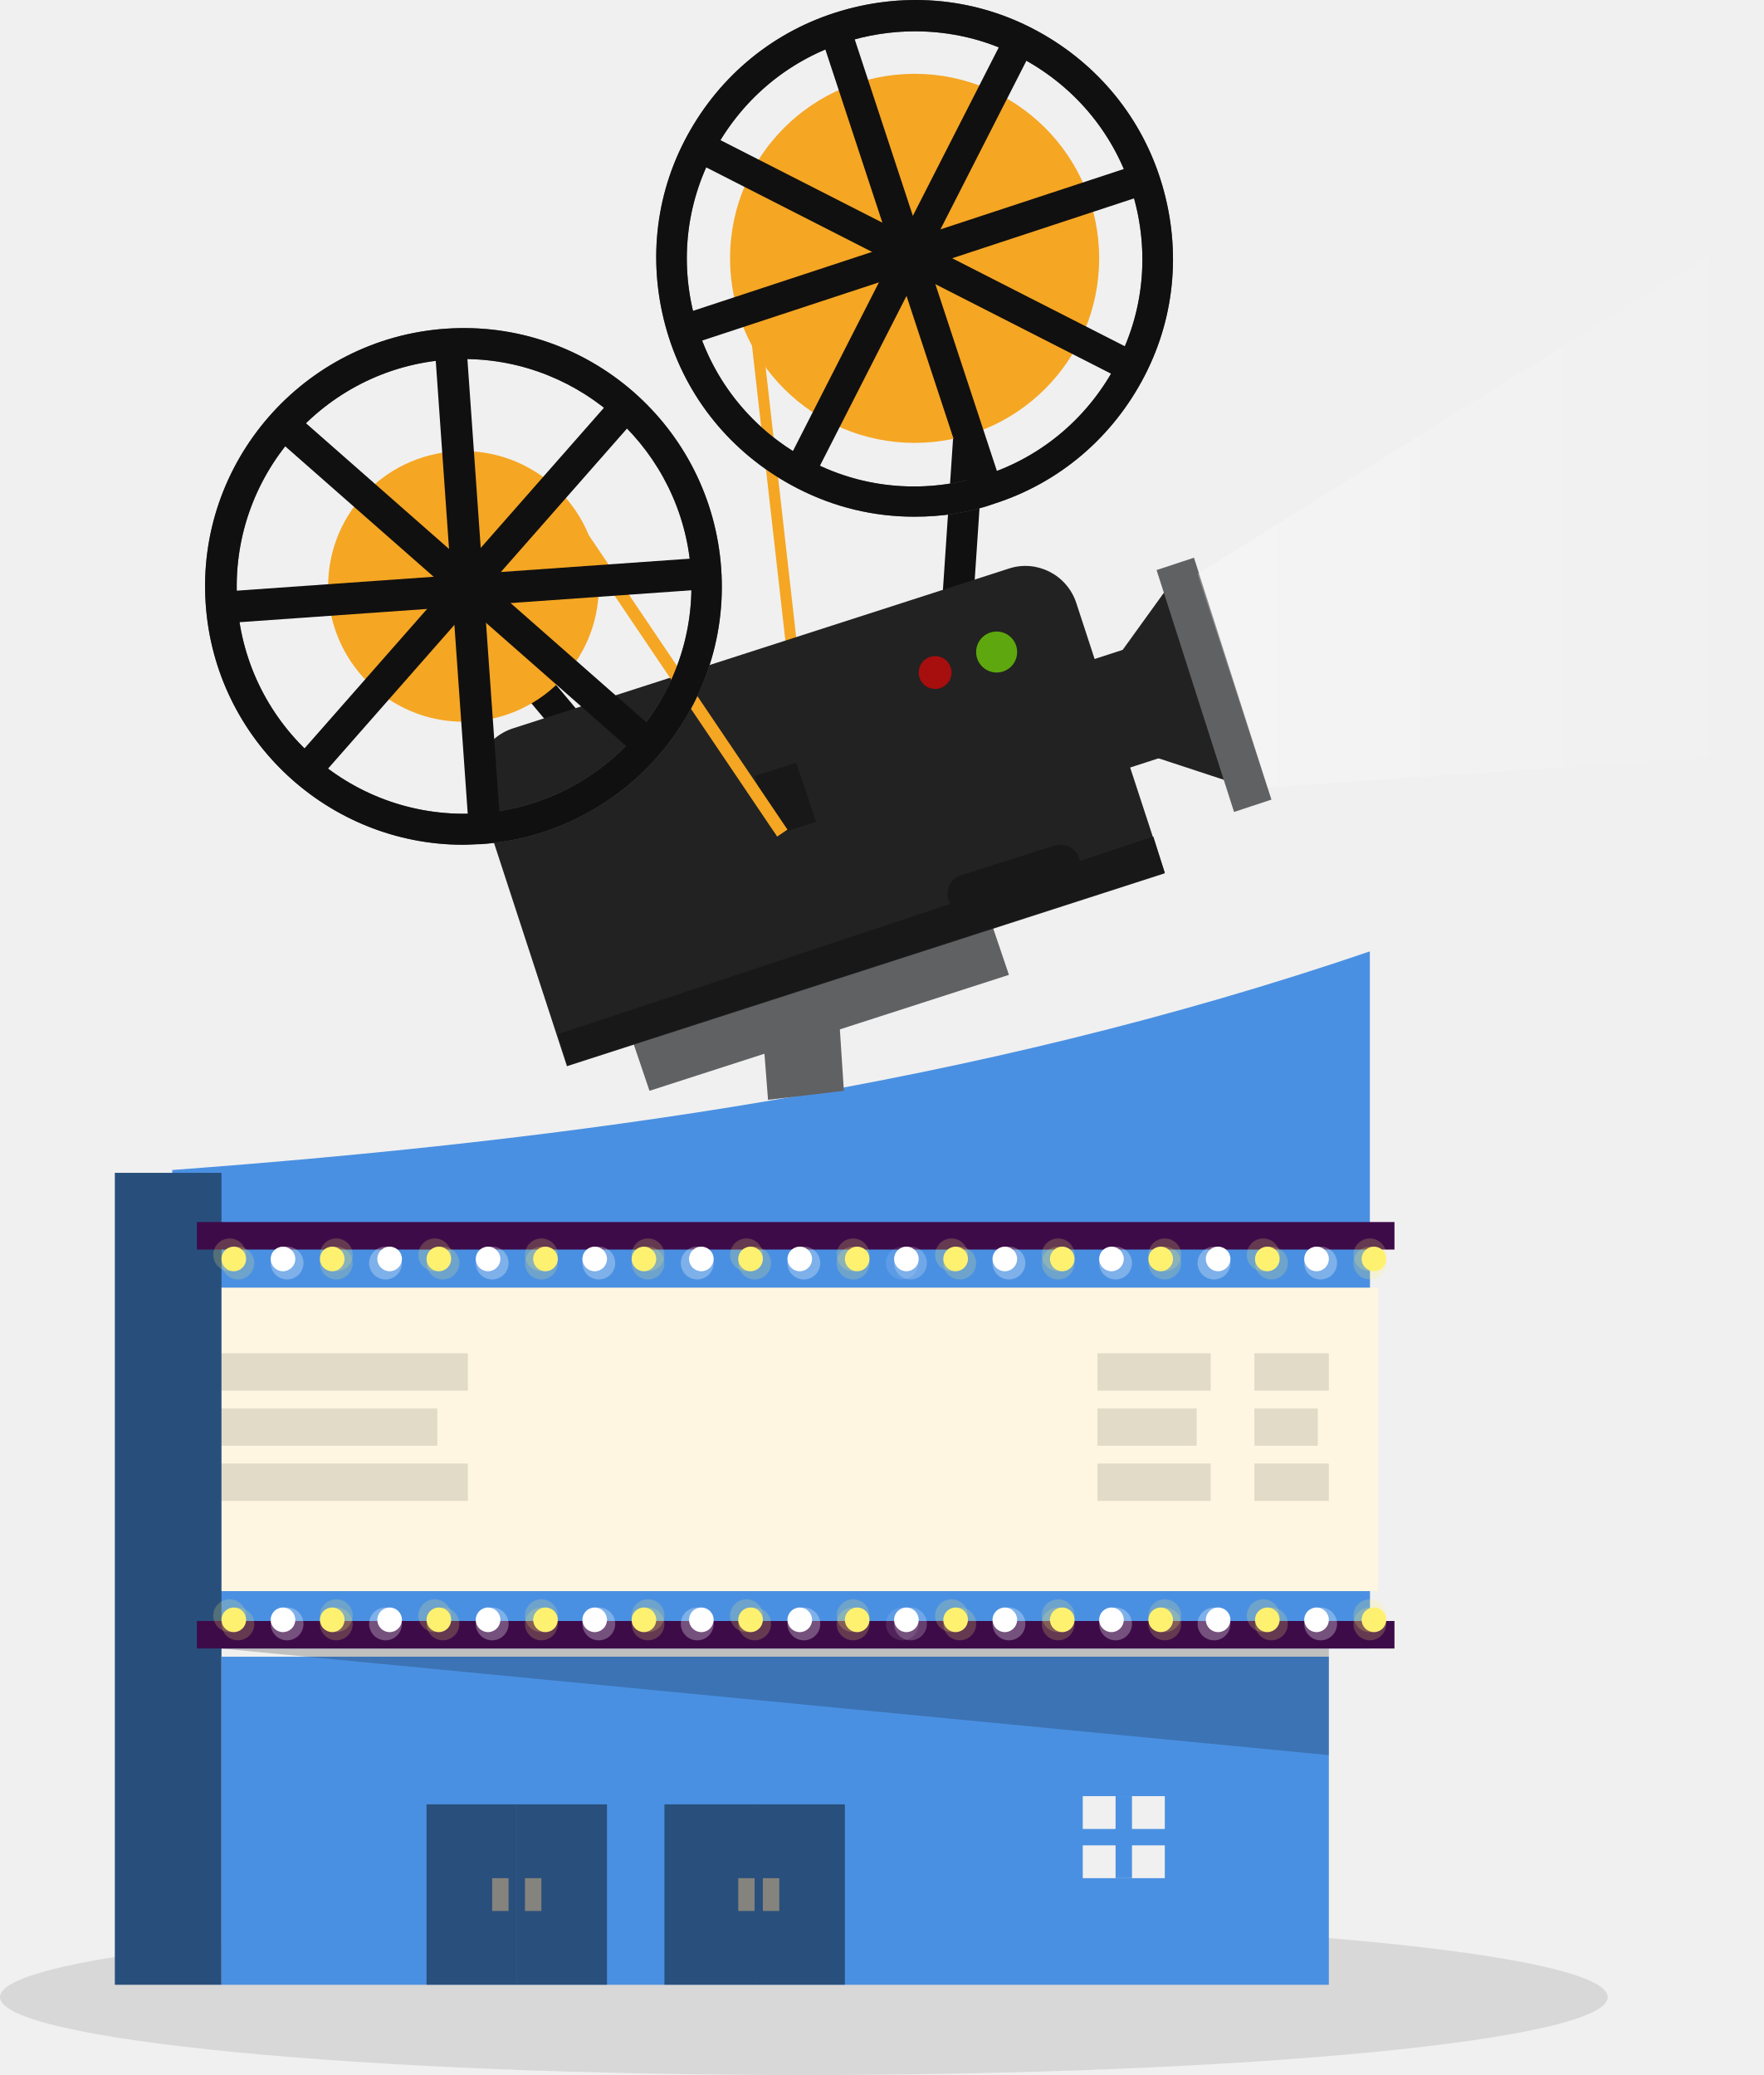
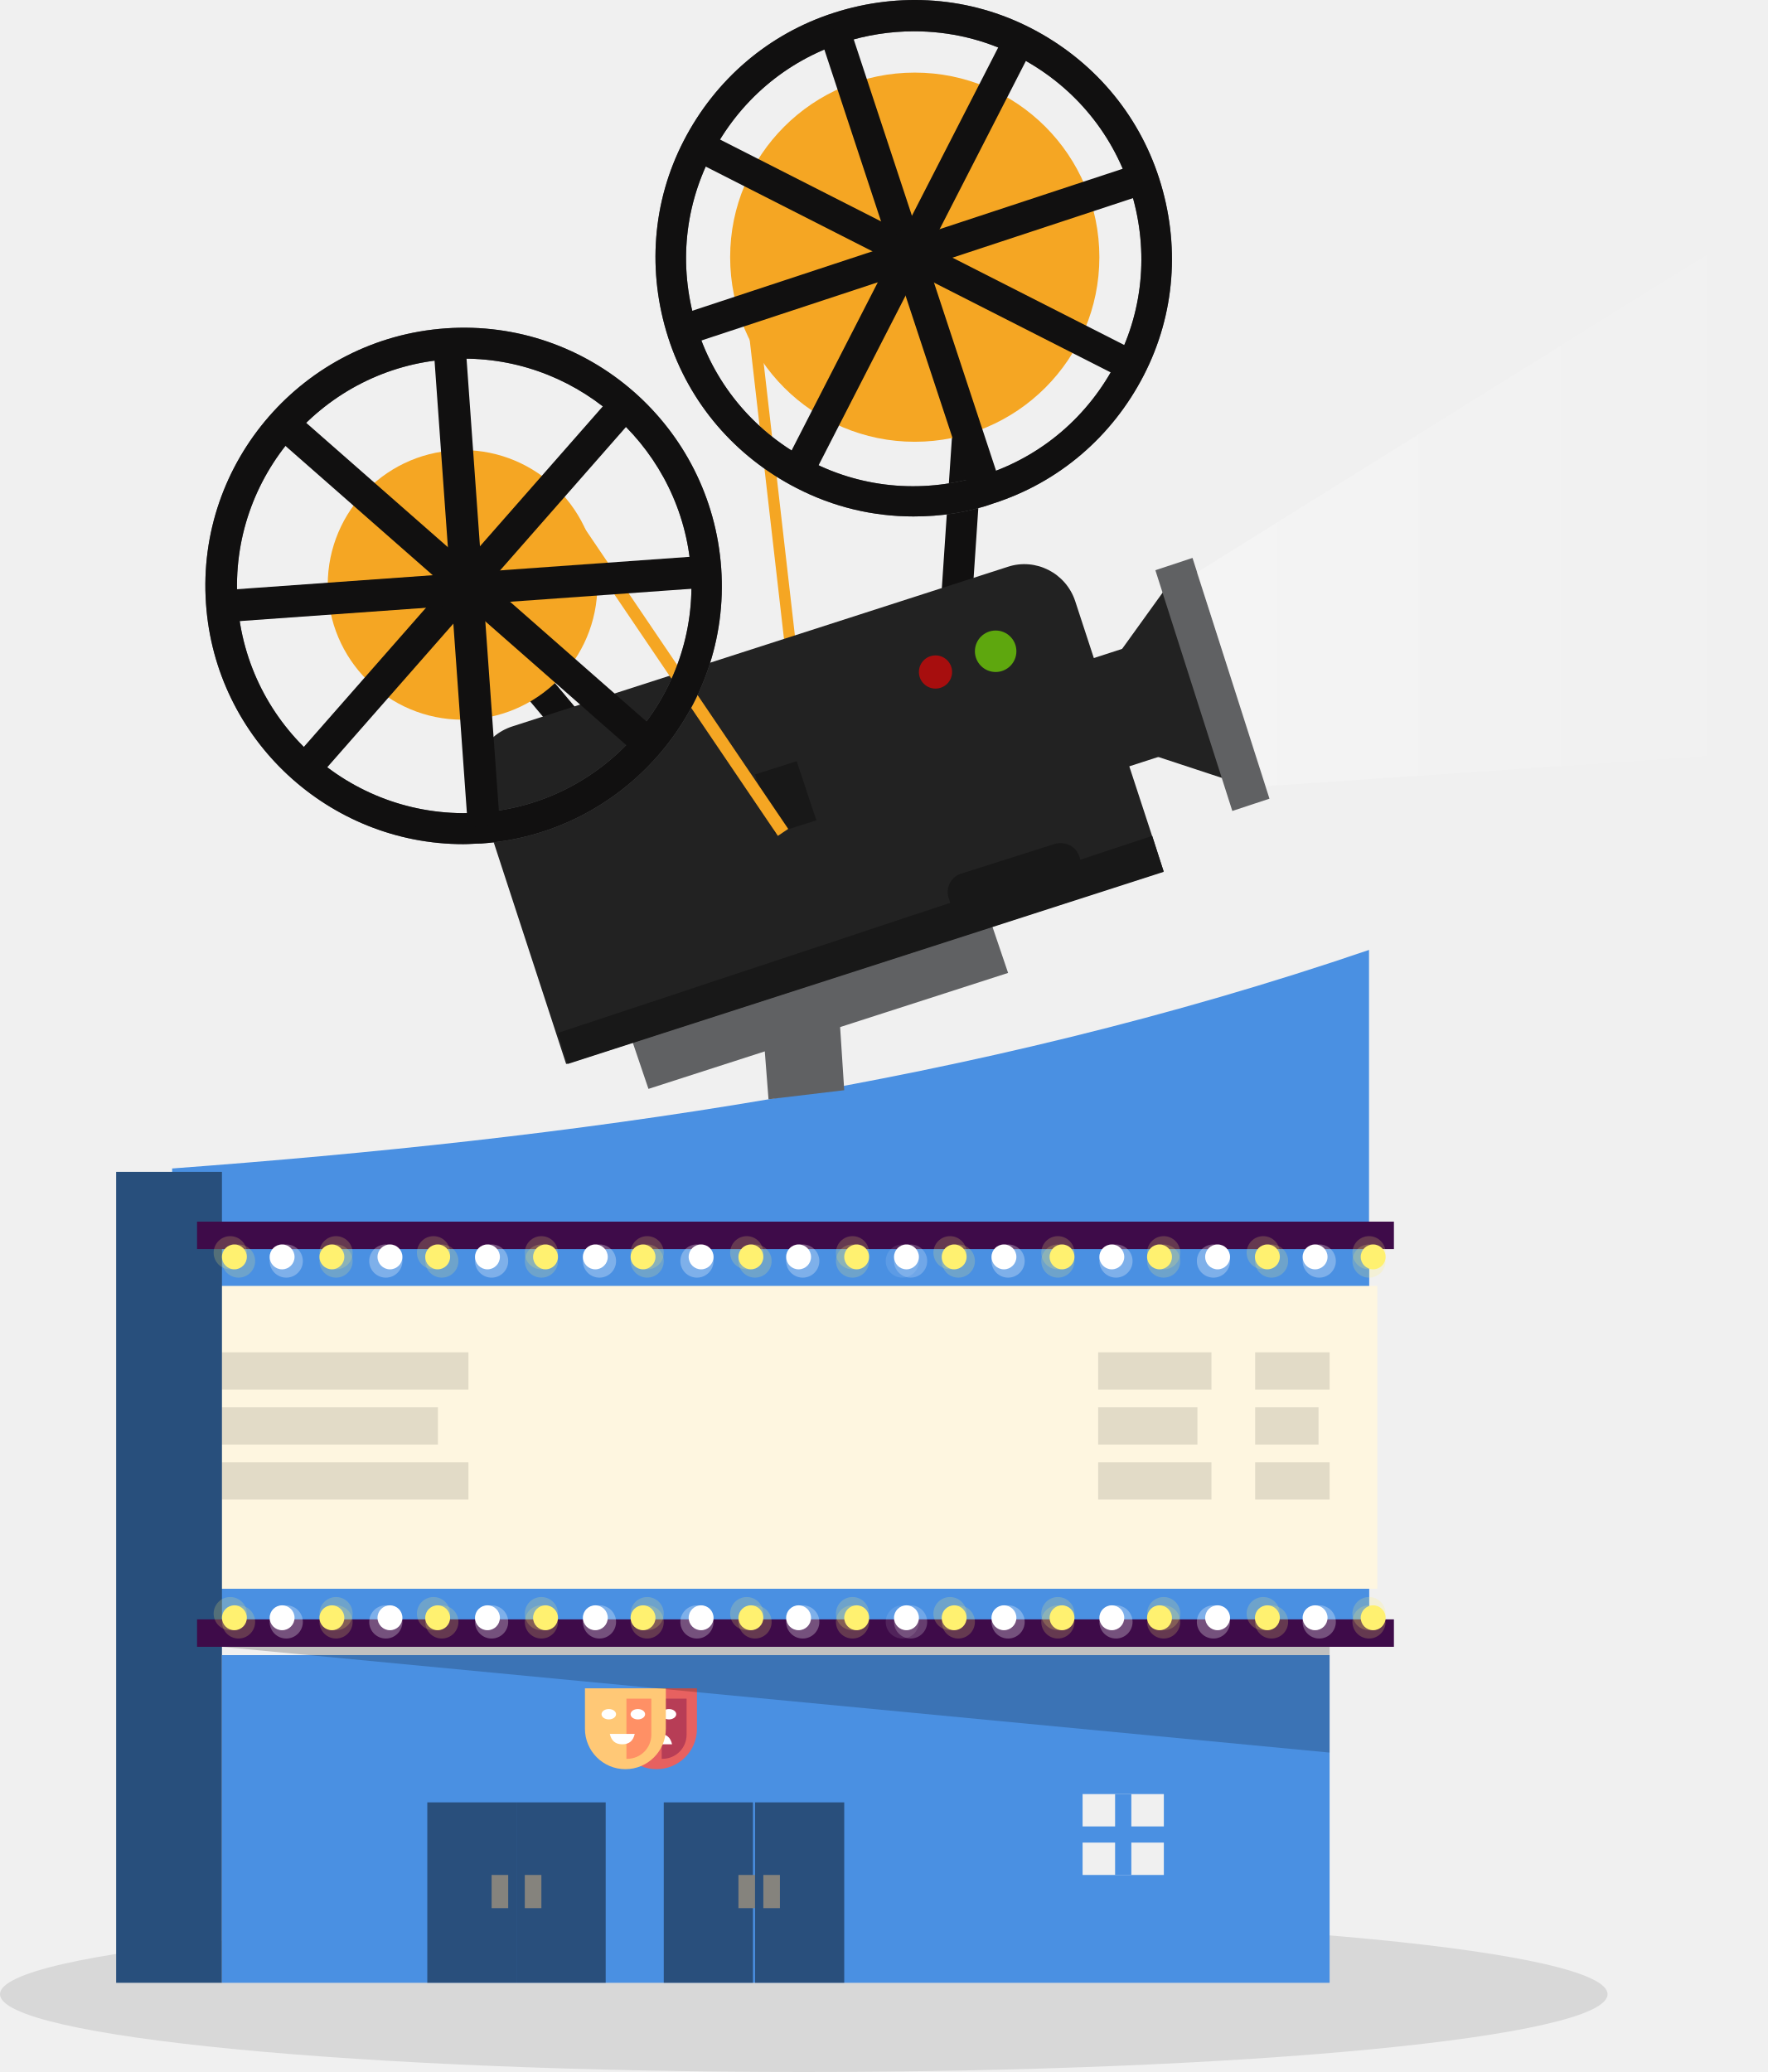
- <svg xmlns="http://www.w3.org/2000/svg" width="215px" height="253px" viewBox="0 0 215 253" version="1.1">
+ <svg xmlns="http://www.w3.org/2000/svg" width="852px" height="999px" viewBox="0 0 852 999" version="1.1">
  <defs>
    <linearGradient x1="-0.005%" y1="49.996%" x2="100.012%" y2="49.996%" id="linearGradient-1">
      <stop stop-color="#FFFFFF" offset="0%" />
      <stop stop-color="#FFFFFF" stop-opacity="0.133" offset="72%" />
      <stop stop-color="#FFFFFF" stop-opacity="0" offset="90.4%" />
    </linearGradient>
  </defs>
  <g id="Page-2" stroke="none" stroke-width="1" fill="none" fill-rule="evenodd">
-     <g id="Pixel-2" transform="translate(-28, -661)">
-       <g id="film" transform="translate(28, 661)">
-         <ellipse id="Oval" fill="#000000" opacity="0.1" cx="98" cy="243.5" rx="98" ry="9.5" />
-         <path d="M123,118.86 L79.179,133 L77.132,126.961 C76.677,125.562 77.435,124.016 78.875,123.574 L117.465,111.128 C118.906,110.686 120.498,111.422 120.953,112.822 L123,118.86 Z" id="Path" fill="#606163" />
-         <polygon id="Path" fill="#111010" points="85.081 110 55 74.067 57.948 71.751 86.669 106.041 100.878 104.173 113.198 98.122 116.221 53 120 53.224 116.826 100.512 102.012 107.834" />
-         <path d="M91.651,36.075 L98.326,94.878 L91.651,36.075 Z M92.344,36 L99,94.829 L97.658,95 L91,36.174 L92.344,36 Z" id="Shape" fill="#F5A623" fill-rule="nonzero" />
-         <circle id="Oval" fill="#F5A623" cx="111.5" cy="31.5" r="22.5" />
-         <path d="M111.462,63 C106.553,63 101.719,61.868 97.188,59.528 C89.711,55.678 84.122,49.186 81.554,41.184 C78.986,33.183 79.59,24.652 83.442,17.179 C87.294,9.706 93.789,4.12 101.795,1.553 C109.801,-1.013 118.335,-0.409 125.812,3.44 C133.289,7.29 138.878,13.782 141.446,21.784 C144.014,29.786 143.41,38.316 139.558,45.789 C135.706,53.262 129.211,58.848 121.205,61.415 C118.033,62.547 114.785,63 111.462,63 Z M111.538,3.818 C108.668,3.818 105.722,4.271 102.928,5.177 C95.904,7.441 90.164,12.348 86.765,18.991 C83.367,25.634 82.838,33.107 85.104,40.127 C87.37,47.148 92.279,52.885 98.925,56.282 C105.496,59.679 113.048,60.207 120.072,57.942 C127.096,55.678 132.836,50.771 136.235,44.128 C139.633,37.561 140.162,30.012 137.896,22.992 C135.63,15.971 130.721,10.234 124.075,6.837 C120.148,4.799 115.843,3.818 111.538,3.818 Z" id="Shape" fill="#606163" fill-rule="nonzero" />
-         <path d="M111.462,63 C106.553,63 101.719,61.868 97.188,59.528 C89.711,55.678 84.122,49.186 81.554,41.184 C78.986,33.183 79.59,24.652 83.442,17.179 C87.294,9.706 93.789,4.12 101.795,1.553 C109.801,-1.013 118.335,-0.409 125.812,3.44 C133.289,7.29 138.878,13.782 141.446,21.784 C144.014,29.786 143.41,38.316 139.558,45.789 C135.706,53.262 129.211,58.848 121.205,61.415 C118.033,62.547 114.785,63 111.462,63 Z M111.538,3.818 C108.668,3.818 105.722,4.271 102.928,5.177 C95.904,7.441 90.164,12.348 86.765,18.991 C83.367,25.634 82.838,33.107 85.104,40.127 C87.37,47.148 92.279,52.885 98.925,56.282 C105.496,59.679 113.048,60.207 120.072,57.942 C127.096,55.678 132.836,50.771 136.235,44.128 C139.633,37.561 140.162,30.012 137.896,22.992 C135.63,15.971 130.721,10.234 124.075,6.837 C120.148,4.799 115.843,3.818 111.538,3.818 Z" id="Shape" fill="#111010" fill-rule="nonzero" />
-         <polygon id="Path" fill="#111010" points="103.609 3 122 58.842 118.391 60 100 4.156" />
-         <polygon id="Path" fill="#111010" points="122.663 4 126 5.7 99.341 58 96 56.3" />
-         <polygon id="Path" fill="#111010" points="85.699 16 138 42.662 136.3 46 84 19.342" />
-         <polygon id="Path" fill="#111010" points="138.844 20 140 23.612 84.156 42 83 38.389" />
-         <circle id="Oval" fill="#111010" cx="111.5" cy="31.5" r="3.5" />
-         <path d="M142,106.479 L69.117,130 L58.328,96.966 C57.197,93.596 59.083,89.925 62.554,88.802 L122.987,69.326 C126.382,68.202 130.079,70.075 131.211,73.521 L142,106.479 Z" id="Path" fill="#222222" />
-         <path d="M133,108.916 L117.039,114 L115.609,109.653 C115.232,108.401 115.91,107.075 117.19,106.706 L128.558,103.096 C129.838,102.728 131.193,103.391 131.57,104.643 L133,108.916 Z M99.481,100.214 L94.397,101.831 L92,94.613 L97.083,93 L99.481,100.214 Z" id="Shape" fill="#181818" fill-rule="nonzero" />
-         <circle id="Oval" fill="#85FF00" opacity="0.6" cx="121.5" cy="79.5" r="2.5" />
-         <circle id="Oval" fill="#FF0000" opacity="0.6" cx="114" cy="82" r="2" />
-         <polygon id="Path" fill="#222222" points="126 82.759 140.685 78 145 91.241 130.312 96" />
-         <polygon id="Path" fill="#222222" points="152 96 130 88.761 143.527 70" />
-         <polygon id="Path" fill="#606163" points="155 97.496 150.443 99 141 69.505 145.557 68" />
-         <path d="M70,64 L96,102 L70,64 Z M70.258,63 L96,101.153 L94.742,102 L69,63.847 L70.258,63 Z" id="Shape" fill="#F5A623" fill-rule="nonzero" />
-         <circle id="Oval" fill="#F5A623" cx="56.5" cy="71.5" r="16.5" />
-         <path d="M56.462,103 C40.091,103 26.209,90.249 25.077,73.651 C23.87,56.374 36.997,41.284 54.35,40.077 C71.702,38.87 86.716,51.998 87.923,69.351 C89.13,86.628 76.003,101.717 58.65,102.925 C57.971,102.925 57.217,103 56.462,103 Z M56.538,43.774 C55.934,43.774 55.255,43.774 54.652,43.849 C39.412,44.906 27.868,58.184 28.925,73.425 C29.981,88.665 43.184,100.208 58.499,99.152 C73.739,98.096 85.282,84.817 84.226,69.577 C83.17,55.016 70.948,43.774 56.538,43.774 Z" id="Shape" fill="#606163" fill-rule="nonzero" />
-         <path d="M56.462,103 C40.091,103 26.209,90.249 25.077,73.651 C23.87,56.374 36.997,41.284 54.35,40.077 C71.702,38.87 86.716,51.998 87.923,69.351 C89.13,86.628 76.003,101.717 58.65,102.925 C57.971,102.925 57.217,103 56.462,103 Z M56.538,43.774 C55.934,43.774 55.255,43.774 54.652,43.849 C39.412,44.906 27.868,58.184 28.925,73.425 C29.981,88.665 43.184,100.208 58.499,99.152 C73.739,98.096 85.282,84.817 84.226,69.577 C83.17,55.016 70.948,43.774 56.538,43.774 Z" id="Shape" fill="#111010" fill-rule="nonzero" />
-         <polygon id="Path" fill="#111010" points="56.856 42 61 100.743 57.147 101 53 42.257" />
-         <polygon id="Path" fill="#111010" points="75.136 48 78 50.475 38.864 95 36 92.525" />
-         <polygon id="Path" fill="#111010" points="35.477 50 80 89.136 77.526 92 33 52.863" />
-         <polygon id="Path" fill="#111010" points="85.742 68 86 71.85 27.258 76 27 72.15" />
-         <circle id="Oval" fill="#111010" cx="56.5" cy="71.5" r="3.5" />
-         <polygon id="Path" fill="#181818" points="142 106.401 69.169 129.9 68 126.1 140.603 102" />
-         <path d="M167,116 C118.608,132.519 69.467,139.052 21,142.656 L21,201 L167,201 L167,116 Z" id="Path" fill="#4A90E2" />
-         <polygon id="Rectangle" fill="#606163" points="93 126 102.224 123 102.878 133 93.632 134.1" />
-         <polygon id="Path" fill="#4A90E2" points="21 152 167 152 167 198 21 198" />
-         <polygon id="Path" fill="#FEF6E0" points="20 157 168 157 168 194 20 194" />
-         <polygon id="Path" fill="#284F7C" points="14 143 27 143 27 242 14 242" />
-         <polygon id="Path" fill="#4A90E2" points="27 202 162 202 162 242 27 242" />
-         <path d="M170,197.643 L24,197.643 L24,201 L170,201 L170,197.643 Z M170,149 L24,149 L24,152.357 L170,152.357 L170,149 Z" id="Shape" fill="#3E0B49" fill-rule="nonzero" />
-         <polygon id="Path" fill="#000000" opacity="0.2" points="27 201 162 214 162 201" />
-         <polygon id="Path" fill="#000000" opacity="0.45" points="52 220 63 220 63 242 52 242" />
-         <polygon id="Path" fill="#85837D" points="60 229 62 229 62 233 60 233" />
-         <polygon id="Path" fill="#000000" opacity="0.45" points="63 220 74 220 74 242 63 242" />
-         <polygon id="Path" fill="#85837D" points="64 229 66 229 66 233 64 233" />
-         <polygon id="Path" fill="#000000" opacity="0.45" points="81 220 92 220 92 242 81 242" />
-         <polygon id="Path" fill="#85837D" points="90 229 92 229 92 233 90 233" />
-         <polygon id="Path" fill="#000000" opacity="0.45" points="92 220 103 220 103 242 92 242" />
-         <polygon id="Path" fill="#85837D" points="93 229 95 229 95 233 93 233" />
-         <circle id="Oval" fill="#FFF170" opacity="0.2" cx="29" cy="154" r="2" />
-         <circle id="Oval" fill="#FFF170" opacity="0.2" cx="28" cy="153" r="2" />
-         <circle id="Oval" fill="#FFF170" cx="28.5" cy="153.5" r="1.5" />
-         <circle id="Oval" fill="#FFFFFF" opacity="0.21" cx="35" cy="154" r="2" />
-         <circle id="Oval" fill="#FFFFFF" opacity="0.1" cx="35" cy="154" r="2" />
-         <circle id="Oval" fill="#FFFFFF" cx="34.5" cy="153.5" r="1.5" />
-         <circle id="Oval" fill="#FFF170" opacity="0.2" cx="41" cy="154" r="2" />
-         <circle id="Oval" fill="#FFF170" opacity="0.2" cx="41" cy="153" r="2" />
-         <circle id="Oval" fill="#FFF170" cx="40.5" cy="153.5" r="1.5" />
-         <circle id="Oval" fill="#FFFFFF" opacity="0.1" cx="47" cy="154" r="2" />
-         <circle id="Oval" fill="#FFFFFF" opacity="0.21" cx="47" cy="154" r="2" />
-         <circle id="Oval" fill="#FFFFFF" cx="47.5" cy="153.5" r="1.5" />
-         <circle id="Oval" fill="#FFF170" opacity="0.2" cx="54" cy="154" r="2" />
-         <circle id="Oval" fill="#FFF170" opacity="0.2" cx="53" cy="153" r="2" />
-         <circle id="Oval" fill="#FFF170" cx="53.5" cy="153.5" r="1.5" />
-         <circle id="Oval" fill="#FFFFFF" opacity="0.21" cx="60" cy="154" r="2" />
-         <circle id="Oval" fill="#FFFFFF" opacity="0.1" cx="60" cy="154" r="2" />
-         <circle id="Oval" fill="#FFFFFF" cx="59.5" cy="153.5" r="1.5" />
-         <circle id="Oval" fill="#FFF170" opacity="0.2" cx="66" cy="154" r="2" />
-         <circle id="Oval" fill="#FFF170" opacity="0.2" cx="66" cy="153" r="2" />
-         <circle id="Oval" fill="#FFF170" cx="66.5" cy="153.5" r="1.5" />
-         <circle id="Oval" fill="#FFFFFF" opacity="0.1" cx="73" cy="154" r="2" />
-         <circle id="Oval" fill="#FFFFFF" opacity="0.21" cx="73" cy="154" r="2" />
-         <circle id="Oval" fill="#FFFFFF" cx="72.5" cy="153.5" r="1.5" />
-         <circle id="Oval" fill="#FFF170" opacity="0.2" cx="79" cy="154" r="2" />
-         <circle id="Oval" fill="#FFF170" opacity="0.2" cx="79" cy="153" r="2" />
-         <circle id="Oval" fill="#FFF170" cx="78.5" cy="153.5" r="1.5" />
-         <circle id="Oval" fill="#FFFFFF" opacity="0.21" cx="85" cy="154" r="2" />
-         <circle id="Oval" fill="#FFFFFF" opacity="0.1" cx="85" cy="154" r="2" />
-         <circle id="Oval" fill="#FFFFFF" cx="85.5" cy="153.5" r="1.5" />
-         <circle id="Oval" fill="#FFF170" opacity="0.2" cx="92" cy="154" r="2" />
-         <circle id="Oval" fill="#FFF170" opacity="0.2" cx="91" cy="153" r="2" />
-         <circle id="Oval" fill="#FFF170" cx="91.5" cy="153.5" r="1.5" />
-         <circle id="Oval" fill="#FFFFFF" opacity="0.1" cx="98" cy="154" r="2" />
-         <circle id="Oval" fill="#FFFFFF" opacity="0.21" cx="98" cy="154" r="2" />
-         <circle id="Oval" fill="#FFFFFF" cx="97.5" cy="153.5" r="1.5" />
-         <circle id="Oval" fill="#FFF170" opacity="0.2" cx="104" cy="154" r="2" />
-         <circle id="Oval" fill="#FFF170" opacity="0.2" cx="104" cy="153" r="2" />
-         <circle id="Oval" fill="#FFF170" cx="104.5" cy="153.5" r="1.5" />
-         <circle id="Oval" fill="#FFFFFF" opacity="0.21" cx="111" cy="154" r="2" />
-         <circle id="Oval" fill="#FFFFFF" opacity="0.1" cx="110" cy="154" r="2" />
-         <circle id="Oval" fill="#FFFFFF" cx="110.5" cy="153.5" r="1.5" />
-         <circle id="Oval" fill="#FFF170" opacity="0.2" cx="117" cy="154" r="2" />
-         <circle id="Oval" fill="#FFF170" opacity="0.2" cx="116" cy="153" r="2" />
-         <circle id="Oval" fill="#FFF170" cx="116.5" cy="153.5" r="1.5" />
-         <circle id="Oval" fill="#FFFFFF" opacity="0.1" cx="123" cy="154" r="2" />
-         <circle id="Oval" fill="#FFFFFF" opacity="0.21" cx="123" cy="154" r="2" />
-         <circle id="Oval" fill="#FFFFFF" cx="122.5" cy="153.5" r="1.5" />
-         <circle id="Oval" fill="#FFF170" opacity="0.2" cx="129" cy="154" r="2" />
-         <circle id="Oval" fill="#FFF170" opacity="0.2" cx="129" cy="153" r="2" />
-         <circle id="Oval" fill="#FFF170" cx="129.5" cy="153.5" r="1.5" />
-         <circle id="Oval" fill="#FFFFFF" opacity="0.21" cx="136" cy="154" r="2" />
-         <circle id="Oval" fill="#FFFFFF" opacity="0.1" cx="136" cy="154" r="2" />
-         <circle id="Oval" fill="#FFFFFF" cx="135.5" cy="153.5" r="1.5" />
-         <circle id="Oval" fill="#FFF170" opacity="0.2" cx="142" cy="154" r="2" />
-         <circle id="Oval" fill="#FFF170" opacity="0.2" cx="142" cy="153" r="2" />
-         <circle id="Oval" fill="#FFF170" cx="141.5" cy="153.5" r="1.5" />
-         <circle id="Oval" fill="#FFFFFF" opacity="0.1" cx="148" cy="154" r="2" />
-         <circle id="Oval" fill="#FFFFFF" opacity="0.21" cx="148" cy="154" r="2" />
-         <circle id="Oval" fill="#FFFFFF" cx="148.5" cy="153.5" r="1.5" />
-         <circle id="Oval" fill="#FFF170" opacity="0.2" cx="155" cy="154" r="2" />
-         <circle id="Oval" fill="#FFF170" opacity="0.2" cx="154" cy="153" r="2" />
-         <circle id="Oval" fill="#FFF170" cx="154.5" cy="153.5" r="1.5" />
-         <circle id="Oval" fill="#FFFFFF" opacity="0.21" cx="161" cy="154" r="2" />
-         <circle id="Oval" fill="#FFFFFF" opacity="0.1" cx="161" cy="154" r="2" />
-         <circle id="Oval" fill="#FFFFFF" cx="160.5" cy="153.5" r="1.5" />
-         <circle id="Oval" fill="#FFF170" opacity="0.2" cx="167" cy="154" r="2" />
-         <circle id="Oval" fill="#FFF170" opacity="0.2" cx="167" cy="153" r="2" />
-         <circle id="Oval" fill="#FFF170" cx="167.5" cy="153.5" r="1.5" />
-         <circle id="Oval" fill="#FFF170" opacity="0.2" cx="29" cy="198" r="2" />
-         <circle id="Oval" fill="#FFF170" opacity="0.2" cx="28" cy="197" r="2" />
-         <circle id="Oval" fill="#FFF170" cx="28.5" cy="197.5" r="1.5" />
-         <circle id="Oval" fill="#FFFFFF" opacity="0.21" cx="35" cy="198" r="2" />
-         <circle id="Oval" fill="#FFFFFF" opacity="0.1" cx="35" cy="198" r="2" />
-         <circle id="Oval" fill="#FFFFFF" cx="34.5" cy="197.5" r="1.5" />
-         <circle id="Oval" fill="#FFF170" opacity="0.2" cx="41" cy="198" r="2" />
-         <circle id="Oval" fill="#FFF170" opacity="0.2" cx="41" cy="197" r="2" />
-         <circle id="Oval" fill="#FFF170" cx="40.5" cy="197.5" r="1.5" />
-         <circle id="Oval" fill="#FFFFFF" opacity="0.1" cx="47" cy="198" r="2" />
-         <circle id="Oval" fill="#FFFFFF" opacity="0.21" cx="47" cy="198" r="2" />
-         <circle id="Oval" fill="#FFFFFF" cx="47.5" cy="197.5" r="1.5" />
-         <circle id="Oval" fill="#FFF170" opacity="0.2" cx="54" cy="198" r="2" />
-         <circle id="Oval" fill="#FFF170" opacity="0.2" cx="53" cy="197" r="2" />
-         <circle id="Oval" fill="#FFF170" cx="53.5" cy="197.5" r="1.5" />
-         <circle id="Oval" fill="#FFFFFF" opacity="0.21" cx="60" cy="198" r="2" />
-         <circle id="Oval" fill="#FFFFFF" opacity="0.1" cx="60" cy="198" r="2" />
-         <circle id="Oval" fill="#FFFFFF" cx="59.5" cy="197.5" r="1.5" />
-         <circle id="Oval" fill="#FFF170" opacity="0.2" cx="66" cy="198" r="2" />
-         <circle id="Oval" fill="#FFF170" opacity="0.2" cx="66" cy="197" r="2" />
-         <circle id="Oval" fill="#FFF170" cx="66.5" cy="197.5" r="1.5" />
-         <circle id="Oval" fill="#FFFFFF" opacity="0.1" cx="73" cy="198" r="2" />
-         <circle id="Oval" fill="#FFFFFF" opacity="0.21" cx="73" cy="198" r="2" />
-         <circle id="Oval" fill="#FFFFFF" cx="72.5" cy="197.5" r="1.5" />
-         <circle id="Oval" fill="#FFF170" opacity="0.2" cx="79" cy="198" r="2" />
-         <circle id="Oval" fill="#FFF170" opacity="0.2" cx="79" cy="197" r="2" />
-         <circle id="Oval" fill="#FFF170" cx="78.5" cy="197.5" r="1.5" />
-         <circle id="Oval" fill="#FFFFFF" opacity="0.21" cx="85" cy="198" r="2" />
-         <circle id="Oval" fill="#FFFFFF" opacity="0.1" cx="85" cy="198" r="2" />
-         <circle id="Oval" fill="#FFFFFF" cx="85.5" cy="197.5" r="1.5" />
-         <circle id="Oval" fill="#FFF170" opacity="0.2" cx="92" cy="198" r="2" />
-         <circle id="Oval" fill="#FFF170" opacity="0.2" cx="91" cy="197" r="2" />
-         <circle id="Oval" fill="#FFF170" cx="91.5" cy="197.5" r="1.5" />
-         <circle id="Oval" fill="#FFFFFF" opacity="0.1" cx="98" cy="198" r="2" />
-         <circle id="Oval" fill="#FFFFFF" opacity="0.21" cx="98" cy="198" r="2" />
-         <circle id="Oval" fill="#FFFFFF" cx="97.5" cy="197.5" r="1.5" />
-         <circle id="Oval" fill="#FFF170" opacity="0.2" cx="104" cy="198" r="2" />
-         <circle id="Oval" fill="#FFF170" opacity="0.2" cx="104" cy="197" r="2" />
-         <circle id="Oval" fill="#FFF170" cx="104.5" cy="197.5" r="1.5" />
-         <circle id="Oval" fill="#FFFFFF" opacity="0.21" cx="111" cy="198" r="2" />
-         <circle id="Oval" fill="#FFFFFF" opacity="0.1" cx="110" cy="198" r="2" />
-         <circle id="Oval" fill="#FFFFFF" cx="110.5" cy="197.5" r="1.5" />
-         <circle id="Oval" fill="#FFF170" opacity="0.2" cx="117" cy="198" r="2" />
-         <circle id="Oval" fill="#FFF170" opacity="0.2" cx="116" cy="197" r="2" />
-         <circle id="Oval" fill="#FFF170" cx="116.5" cy="197.5" r="1.5" />
-         <circle id="Oval" fill="#FFFFFF" opacity="0.1" cx="123" cy="198" r="2" />
-         <circle id="Oval" fill="#FFFFFF" opacity="0.21" cx="123" cy="198" r="2" />
-         <circle id="Oval" fill="#FFFFFF" cx="122.5" cy="197.5" r="1.5" />
-         <circle id="Oval" fill="#FFF170" opacity="0.2" cx="129" cy="198" r="2" />
-         <circle id="Oval" fill="#FFF170" opacity="0.2" cx="129" cy="197" r="2" />
-         <circle id="Oval" fill="#FFF170" cx="129.5" cy="197.5" r="1.5" />
-         <circle id="Oval" fill="#FFFFFF" opacity="0.21" cx="136" cy="198" r="2" />
-         <circle id="Oval" fill="#FFFFFF" opacity="0.1" cx="136" cy="198" r="2" />
-         <circle id="Oval" fill="#FFFFFF" cx="135.5" cy="197.5" r="1.5" />
-         <circle id="Oval" fill="#FFF170" opacity="0.2" cx="142" cy="198" r="2" />
-         <circle id="Oval" fill="#FFF170" opacity="0.2" cx="142" cy="197" r="2" />
-         <circle id="Oval" fill="#FFF170" cx="141.5" cy="197.5" r="1.5" />
-         <circle id="Oval" fill="#FFFFFF" opacity="0.1" cx="148" cy="198" r="2" />
-         <circle id="Oval" fill="#FFFFFF" opacity="0.21" cx="148" cy="198" r="2" />
-         <circle id="Oval" fill="#FFFFFF" cx="148.5" cy="197.5" r="1.5" />
-         <circle id="Oval" fill="#FFF170" opacity="0.2" cx="155" cy="198" r="2" />
-         <circle id="Oval" fill="#FFF170" opacity="0.2" cx="154" cy="197" r="2" />
-         <circle id="Oval" fill="#FFF170" cx="154.5" cy="197.5" r="1.5" />
-         <circle id="Oval" fill="#FFFFFF" opacity="0.21" cx="161" cy="198" r="2" />
-         <circle id="Oval" fill="#FFFFFF" opacity="0.1" cx="161" cy="198" r="2" />
-         <circle id="Oval" fill="#FFFFFF" cx="160.5" cy="197.5" r="1.5" />
-         <circle id="Oval" fill="#FFF170" opacity="0.2" cx="167" cy="198" r="2" />
-         <circle id="Oval" fill="#FFF170" opacity="0.2" cx="167" cy="197" r="2" />
-         <circle id="Oval" fill="#FFF170" cx="167.5" cy="197.5" r="1.5" />
-         <path d="M27,165 L57.041,165 L57.041,169.556 L27,169.556 L27,165 Z M27,178.444 L57.041,178.444 L57.041,183 L27,183 L27,178.444 Z M27,171.722 L53.323,171.722 L53.323,176.278 L27,176.278 L27,171.722 Z M133.791,165 L147.6,165 L147.6,169.556 L133.791,169.556 L133.791,165 Z M133.791,178.444 L147.6,178.444 L147.6,183 L133.791,183 L133.791,178.444 Z M133.791,171.722 L145.891,171.722 L145.891,176.278 L133.791,176.278 L133.791,171.722 Z M152.925,165 L162,165 L162,169.556 L152.925,169.556 L152.925,165 Z M152.925,178.444 L162,178.444 L162,183 L152.925,183 L152.925,178.444 Z M152.925,171.722 L160.65,171.722 L160.65,176.278 L152.925,176.278 L152.925,171.722 Z" id="Shape" fill="#000000" fill-rule="nonzero" opacity="0.11" />
-         <polygon id="Path" fill="url(#linearGradient-1)" opacity="0.27" points="231 90.823 154.508 96 146 69.965 211.726 29" />
-         <g id="Group-2-Copy" transform="translate(131, 219)">
-           <polygon id="Path" fill="#F0F0F0" points="1 0 11 0 11 10 1 10" />
-           <polygon id="Path-Copy-4" fill="#4A90E2" points="5 0 7 0 7 10 5 10" />
-           <polygon id="Path-Copy-2" fill="#4A90E2" transform="translate(6, 5) rotate(90) translate(-6, -5) " points="5 -1 7 -1 7 11 5 11" />
+     <g id="Desktop-HD" transform="translate(0, -4801)">
+       <g id="film-copy" transform="translate(0, 4801)">
+         <ellipse id="Oval" fill="#000000" opacity="0.1" cx="387.5" cy="961.5" rx="387.5" ry="37.5" />
+         <path d="M486,469.085 L312.62,525 L304.521,501.119 C302.721,495.586 305.721,489.47 311.42,487.723 L464.103,438.506 C469.802,436.758 476.101,439.671 477.901,445.204 L486,469.085 Z" id="Path" fill="#606163" />
+         <polygon id="Path" fill="#111010" points="335.937 434 217 292.159 228.655 283.017 342.213 418.371 398.394 410.999 447.105 387.113 459.058 209 474 209.885 461.449 396.549 402.877 425.448" />
+         <path d="M361.602,142.298 L388.304,374.52 L361.602,142.298 Z M364.375,142 L391,374.326 L385.631,375 L359,142.689 L364.375,142 Z" id="Shape" fill="#F5A623" fill-rule="nonzero" />
+         <circle id="Oval" fill="#F5A623" cx="441" cy="124" r="89" />
+         <path d="M440.351,249 C420.948,249 401.843,244.525 383.933,235.276 C354.381,220.06 332.292,194.401 322.142,162.775 C311.993,131.15 314.381,97.436 329.605,67.899 C344.829,38.362 370.5,16.283 402.142,6.139 C433.784,-4.005 467.515,-1.618 497.067,13.598 C526.619,28.814 548.708,54.473 558.858,86.098 C569.007,117.724 566.619,151.438 551.395,180.975 C536.171,210.512 510.5,232.59 478.858,242.735 C466.321,247.21 453.485,249 440.351,249 Z M440.649,15.09 C429.306,15.09 417.664,16.88 406.62,20.46 C378.859,29.411 356.172,48.804 342.739,75.059 C329.307,101.314 327.217,130.852 336.172,158.599 C345.127,186.346 364.53,209.02 390.799,222.446 C416.769,235.872 446.619,237.961 474.38,229.01 C502.141,220.06 524.828,200.667 538.261,174.411 C551.693,148.454 553.783,118.619 544.828,90.872 C535.873,63.125 516.47,40.45 490.201,27.024 C474.679,18.969 457.664,15.09 440.649,15.09 Z" id="Shape" fill="#606163" fill-rule="nonzero" />
+         <path d="M440.351,249 C420.948,249 401.843,244.525 383.933,235.276 C354.381,220.06 332.292,194.401 322.142,162.775 C311.993,131.15 314.381,97.436 329.605,67.899 C344.829,38.362 370.5,16.283 402.142,6.139 C433.784,-4.005 467.515,-1.618 497.067,13.598 C526.619,28.814 548.708,54.473 558.858,86.098 C569.007,117.724 566.619,151.438 551.395,180.975 C536.171,210.512 510.5,232.59 478.858,242.735 C466.321,247.21 453.485,249 440.351,249 Z M440.649,15.09 C429.306,15.09 417.664,16.88 406.62,20.46 C378.859,29.411 356.172,48.804 342.739,75.059 C329.307,101.314 327.217,130.852 336.172,158.599 C345.127,186.346 364.53,209.02 390.799,222.446 C416.769,235.872 446.619,237.961 474.38,229.01 C502.141,220.06 524.828,200.667 538.261,174.411 C551.693,148.454 553.783,118.619 544.828,90.872 C535.873,63.125 516.47,40.45 490.201,27.024 C474.679,18.969 457.664,15.09 440.649,15.09 Z" id="Shape" fill="#111010" fill-rule="nonzero" />
+         <polygon id="Path" fill="#111010" points="409.27 12 482 232.429 467.727 237 395 16.565" />
+         <polygon id="Path" fill="#111010" points="484.762 16 498 22.704 392.253 229 379 222.296" />
+         <polygon id="Path" fill="#111010" points="338.701 63 545 167.871 538.296 181 332 76.146" />
+         <polygon id="Path" fill="#111010" points="548.436 79 553 93.284 332.564 166 328 151.722" />
+         <circle id="Oval" fill="#111010" cx="441" cy="124" r="14" />
+         <path d="M561,420.075 L272.94,513 L230.298,382.49 C225.825,369.173 233.28,354.672 246.997,350.233 L485.854,273.288 C499.273,268.849 513.885,276.248 518.358,289.861 L561,420.075 Z" id="Path" fill="#222222" />
+         <path d="M526,429.908 L462.935,450 L457.283,432.82 C455.796,427.869 458.473,422.628 463.53,421.172 L508.449,406.904 C513.506,405.448 518.861,408.069 520.348,413.019 L526,429.908 Z M393.557,395.511 L373.472,401.902 L364,373.377 L384.086,367 L393.557,395.511 Z" id="Shape" fill="#181818" fill-rule="nonzero" />
+         <circle id="Oval" fill="#85FF00" opacity="0.6" cx="480" cy="314" r="10" />
+         <circle id="Oval" fill="#FF0000" opacity="0.6" cx="451" cy="324" r="8" />
+         <polygon id="Path" fill="#222222" points="498 326.771 555.968 308 573 360.229 515.021 379" />
+         <polygon id="Path" fill="#222222" points="601 379 514 350.324 567.493 276" />
+         <polygon id="Path" fill="#606163" points="612 385.082 594.096 391 557 274.923 574.901 269" />
+         <path d="M276.963,252.949 L380,403 L276.963,252.949 Z M277.986,249 L380,399.656 L375.014,403 L273,252.344 L277.986,249 Z" id="Shape" fill="#F5A623" fill-rule="nonzero" />
+         <circle id="Oval" fill="#F5A623" cx="223" cy="282" r="65" />
+         <path d="M223.351,407 C158.644,407 103.777,356.605 99.304,291.002 C94.533,222.715 146.418,163.076 215.002,158.304 C283.585,153.533 342.925,205.419 347.696,274.005 C352.467,342.291 300.582,401.931 231.998,406.702 C229.315,406.702 226.333,407 223.351,407 Z M223.649,172.916 C221.264,172.916 218.58,172.916 216.194,173.214 C155.96,177.389 110.337,229.871 114.512,290.107 C118.687,350.343 170.87,395.967 231.402,391.792 C291.636,387.617 337.259,335.135 333.084,274.899 C328.91,217.347 280.603,172.916 223.649,172.916 Z" id="Shape" fill="#606163" fill-rule="nonzero" />
+         <path d="M223.351,407 C158.644,407 103.777,356.605 99.304,291.002 C94.533,222.715 146.418,163.076 215.002,158.304 C283.585,153.533 342.925,205.419 347.696,274.005 C352.467,342.291 300.582,401.931 231.998,406.702 C229.315,406.702 226.333,407 223.351,407 Z M223.649,172.916 C221.264,172.916 218.58,172.916 216.194,173.214 C155.96,177.389 110.337,229.871 114.512,290.107 C118.687,350.343 170.87,395.967 231.402,391.792 C291.636,387.617 337.259,335.135 333.084,274.899 C328.91,217.347 280.603,172.916 223.649,172.916 Z" id="Shape" fill="#111010" fill-rule="nonzero" />
+         <polygon id="Path" fill="#111010" points="224.425 166 241 397.986 225.587 399 209 167.014" />
+         <polygon id="Path" fill="#111010" points="296.679 189 308 198.793 153.321 375 142 365.207" />
+         <polygon id="Path" fill="#111010" points="139.805 197 316 351.679 306.207 363 130 208.315" />
+         <polygon id="Path" fill="#111010" points="338.98 268 340 283.398 108.02 300 107 284.602" />
+         <circle id="Oval" fill="#111010" cx="223" cy="282" r="14" />
+         <polygon id="Path" fill="#181818" points="561 420.352 273.613 513 269 498.017 555.487 403" />
+         <path d="M660,458 C468.754,523.3 274.543,549.124 83,563.371 L83,794 L660,794 L660,458 Z" id="Path" fill="#4A90E2" />
+         <polygon id="Rectangle" fill="#606163" points="368 497.892 404.418 486 407 525.64 370.496 530" />
+         <polygon id="Path" fill="#4A90E2" points="83 600 660 600 660 782 83 782" />
+         <polygon id="Path" fill="#FEF6E0" points="79 620 664 620 664 766 79 766" />
+         <polygon id="Path" fill="#284F7C" points="56 565 107 565 107 956 56 956" />
+         <polygon id="Path" fill="#4A90E2" points="107 798 641 798 641 956 107 956" />
+         <g id="Group-7" transform="translate(282, 814)">
+           <path d="M15,0 L54,0 L54,19.5 C54,30.27 45.27,39 34.5,39 L34.5,39 C23.73,39 15,30.27 15,19.5 L15,0 Z" id="Rectangle-2" fill="#E76160" />
+           <path d="M37,5 L49,5 L49,22.4 C49,28.807 43.807,34 37.4,34 C37.266,34 37.133,33.998 37,33.993 L37,5 Z" id="Combined-Shape-Copy" fill="#B73D56" />
+           <path d="M30,22 L42,22 C41.273,25.333 39.273,27 36,27 C32.727,27 30.727,25.333 30,22 Z" id="Path-9-Copy" fill="#FFFFFF" transform="translate(36, 24.5) scale(1, -1) translate(-36, -24.5) " />
+           <ellipse id="Oval-Copy-6" fill="#FFFFFF" cx="40.5" cy="12.5" rx="3.5" ry="2.5" />
+           <path d="M0,0 L39,0 L39,19.5 C39,30.27 30.27,39 19.5,39 L19.5,39 C8.73,39 1.31888981e-15,30.27 0,19.5 L0,0 Z" id="Rectangle-Copy-19" fill="#FFC876" />
+           <path d="M20,5 L32,5 L32,22.4 C32,28.807 26.807,34 20.4,34 C20.266,34 20.133,33.998 20,33.993 L20,5 Z" id="Combined-Shape" fill="#FF9065" />
+           <ellipse id="Oval" fill="#FFFFFF" cx="25.5" cy="12.5" rx="3.5" ry="2.5" />
+           <ellipse id="Oval-Copy-5" fill="#FFFFFF" cx="11.5" cy="12.5" rx="3.5" ry="2.5" />
+           <path d="M12,22 L24,22 C23.273,25.333 21.273,27 18,27 C14.727,27 12.727,25.333 12,22 Z" id="Path-9" fill="#FFFFFF" />
+         </g>
+         <path d="M672,780.765 L95,780.765 L95,794 L672,794 L672,780.765 Z M672,589 L95,589 L95,602.235 L672,602.235 L672,589 Z" id="Shape" fill="#3E0B49" fill-rule="nonzero" />
+         <polygon id="Path" fill="#000000" opacity="0.2" points="107 794 641 845 641 794" />
+         <polygon id="Path" fill="#000000" opacity="0.45" points="206 869 249 869 249 956 206 956" />
+         <polygon id="Path" fill="#85837D" points="237 904 245 904 245 920 237 920" />
+         <polygon id="Path" fill="#000000" opacity="0.45" points="249 869 292 869 292 956 249 956" />
+         <polygon id="Path" fill="#85837D" points="253 904 261 904 261 920 253 920" />
+         <polygon id="Path" fill="#000000" opacity="0.45" points="320 869 363 869 363 956 320 956" />
+         <polygon id="Path" fill="#85837D" points="356 904 364 904 364 920 356 920" />
+         <polygon id="Path" fill="#000000" opacity="0.45" points="364 869 407 869 407 956 364 956" />
+         <polygon id="Path" fill="#85837D" points="368 904 376 904 376 920 368 920" />
+         <circle id="Oval" fill="#FFF170" opacity="0.2" cx="115" cy="608" r="8" />
+         <circle id="Oval" fill="#FFF170" opacity="0.2" cx="111" cy="604" r="8" />
+         <circle id="Oval" fill="#FFF170" cx="113" cy="606" r="6" />
+         <circle id="Oval" fill="#FFFFFF" opacity="0.21" cx="138" cy="608" r="8" />
+         <circle id="Oval" fill="#FFFFFF" opacity="0.1" cx="138" cy="608" r="8" />
+         <circle id="Oval" fill="#FFFFFF" cx="136" cy="606" r="6" />
+         <circle id="Oval" fill="#FFF170" opacity="0.2" cx="162" cy="608" r="8" />
+         <circle id="Oval" fill="#FFF170" opacity="0.2" cx="162" cy="604" r="8" />
+         <circle id="Oval" fill="#FFF170" cx="160" cy="606" r="6" />
+         <circle id="Oval" fill="#FFFFFF" opacity="0.1" cx="186" cy="608" r="8" />
+         <circle id="Oval" fill="#FFFFFF" opacity="0.21" cx="186" cy="608" r="8" />
+         <circle id="Oval" fill="#FFFFFF" cx="188" cy="606" r="6" />
+         <circle id="Oval" fill="#FFF170" opacity="0.2" cx="213" cy="608" r="8" />
+         <circle id="Oval" fill="#FFF170" opacity="0.2" cx="209" cy="604" r="8" />
+         <circle id="Oval" fill="#FFF170" cx="211" cy="606" r="6" />
+         <circle id="Oval" fill="#FFFFFF" opacity="0.21" cx="237" cy="608" r="8" />
+         <circle id="Oval" fill="#FFFFFF" opacity="0.1" cx="237" cy="608" r="8" />
+         <circle id="Oval" fill="#FFFFFF" cx="235" cy="606" r="6" />
+         <circle id="Oval" fill="#FFF170" opacity="0.2" cx="261" cy="608" r="8" />
+         <circle id="Oval" fill="#FFF170" opacity="0.2" cx="261" cy="604" r="8" />
+         <circle id="Oval" fill="#FFF170" cx="263" cy="606" r="6" />
+         <circle id="Oval" fill="#FFFFFF" opacity="0.1" cx="289" cy="608" r="8" />
+         <circle id="Oval" fill="#FFFFFF" opacity="0.21" cx="289" cy="608" r="8" />
+         <circle id="Oval" fill="#FFFFFF" cx="287" cy="606" r="6" />
+         <circle id="Oval" fill="#FFF170" opacity="0.2" cx="312" cy="608" r="8" />
+         <circle id="Oval" fill="#FFF170" opacity="0.2" cx="312" cy="604" r="8" />
+         <circle id="Oval" fill="#FFF170" cx="310" cy="606" r="6" />
+         <circle id="Oval" fill="#FFFFFF" opacity="0.21" cx="336" cy="608" r="8" />
+         <circle id="Oval" fill="#FFFFFF" opacity="0.1" cx="336" cy="608" r="8" />
+         <circle id="Oval" fill="#FFFFFF" cx="338" cy="606" r="6" />
+         <circle id="Oval" fill="#FFF170" opacity="0.2" cx="364" cy="608" r="8" />
+         <circle id="Oval" fill="#FFF170" opacity="0.2" cx="360" cy="604" r="8" />
+         <circle id="Oval" fill="#FFF170" cx="362" cy="606" r="6" />
+         <circle id="Oval" fill="#FFFFFF" opacity="0.1" cx="387" cy="608" r="8" />
+         <circle id="Oval" fill="#FFFFFF" opacity="0.21" cx="387" cy="608" r="8" />
+         <circle id="Oval" fill="#FFFFFF" cx="385" cy="606" r="6" />
+         <circle id="Oval" fill="#FFF170" opacity="0.2" cx="411" cy="608" r="8" />
+         <circle id="Oval" fill="#FFF170" opacity="0.2" cx="411" cy="604" r="8" />
+         <circle id="Oval" fill="#FFF170" cx="413" cy="606" r="6" />
+         <circle id="Oval" fill="#FFFFFF" opacity="0.21" cx="439" cy="608" r="8" />
+         <circle id="Oval" fill="#FFFFFF" opacity="0.1" cx="435" cy="608" r="8" />
+         <circle id="Oval" fill="#FFFFFF" cx="437" cy="606" r="6" />
+         <circle id="Oval" fill="#FFF170" opacity="0.2" cx="462" cy="608" r="8" />
+         <circle id="Oval" fill="#FFF170" opacity="0.2" cx="458" cy="604" r="8" />
+         <circle id="Oval" fill="#FFF170" cx="460" cy="606" r="6" />
+         <circle id="Oval" fill="#FFFFFF" opacity="0.1" cx="486" cy="608" r="8" />
+         <circle id="Oval" fill="#FFFFFF" opacity="0.21" cx="486" cy="608" r="8" />
+         <circle id="Oval" fill="#FFFFFF" cx="484" cy="606" r="6" />
+         <circle id="Oval" fill="#FFF170" opacity="0.2" cx="510" cy="608" r="8" />
+         <circle id="Oval" fill="#FFF170" opacity="0.2" cx="510" cy="604" r="8" />
+         <circle id="Oval" fill="#FFF170" cx="512" cy="606" r="6" />
+         <circle id="Oval" fill="#FFFFFF" opacity="0.21" cx="538" cy="608" r="8" />
+         <circle id="Oval" fill="#FFFFFF" opacity="0.1" cx="538" cy="608" r="8" />
+         <circle id="Oval" fill="#FFFFFF" cx="536" cy="606" r="6" />
+         <circle id="Oval" fill="#FFF170" opacity="0.2" cx="561" cy="608" r="8" />
+         <circle id="Oval" fill="#FFF170" opacity="0.2" cx="561" cy="604" r="8" />
+         <circle id="Oval" fill="#FFF170" cx="559" cy="606" r="6" />
+         <circle id="Oval" fill="#FFFFFF" opacity="0.1" cx="585" cy="608" r="8" />
+         <circle id="Oval" fill="#FFFFFF" opacity="0.21" cx="585" cy="608" r="8" />
+         <circle id="Oval" fill="#FFFFFF" cx="587" cy="606" r="6" />
+         <circle id="Oval" fill="#FFF170" opacity="0.2" cx="613" cy="608" r="8" />
+         <circle id="Oval" fill="#FFF170" opacity="0.2" cx="609" cy="604" r="8" />
+         <circle id="Oval" fill="#FFF170" cx="611" cy="606" r="6" />
+         <circle id="Oval" fill="#FFFFFF" opacity="0.21" cx="636" cy="608" r="8" />
+         <circle id="Oval" fill="#FFFFFF" opacity="0.1" cx="636" cy="608" r="8" />
+         <circle id="Oval" fill="#FFFFFF" cx="634" cy="606" r="6" />
+         <circle id="Oval" fill="#FFF170" opacity="0.2" cx="660" cy="608" r="8" />
+         <circle id="Oval" fill="#FFF170" opacity="0.2" cx="660" cy="604" r="8" />
+         <circle id="Oval" fill="#FFF170" cx="662" cy="606" r="6" />
+         <circle id="Oval" fill="#FFF170" opacity="0.2" cx="115" cy="782" r="8" />
+         <circle id="Oval" fill="#FFF170" opacity="0.2" cx="111" cy="778" r="8" />
+         <circle id="Oval" fill="#FFF170" cx="113" cy="780" r="6" />
+         <circle id="Oval" fill="#FFFFFF" opacity="0.21" cx="138" cy="782" r="8" />
+         <circle id="Oval" fill="#FFFFFF" opacity="0.1" cx="138" cy="782" r="8" />
+         <circle id="Oval" fill="#FFFFFF" cx="136" cy="780" r="6" />
+         <circle id="Oval" fill="#FFF170" opacity="0.2" cx="162" cy="782" r="8" />
+         <circle id="Oval" fill="#FFF170" opacity="0.2" cx="162" cy="778" r="8" />
+         <circle id="Oval" fill="#FFF170" cx="160" cy="780" r="6" />
+         <circle id="Oval" fill="#FFFFFF" opacity="0.1" cx="186" cy="782" r="8" />
+         <circle id="Oval" fill="#FFFFFF" opacity="0.21" cx="186" cy="782" r="8" />
+         <circle id="Oval" fill="#FFFFFF" cx="188" cy="780" r="6" />
+         <circle id="Oval" fill="#FFF170" opacity="0.2" cx="213" cy="782" r="8" />
+         <circle id="Oval" fill="#FFF170" opacity="0.2" cx="209" cy="778" r="8" />
+         <circle id="Oval" fill="#FFF170" cx="211" cy="780" r="6" />
+         <circle id="Oval" fill="#FFFFFF" opacity="0.21" cx="237" cy="782" r="8" />
+         <circle id="Oval" fill="#FFFFFF" opacity="0.1" cx="237" cy="782" r="8" />
+         <circle id="Oval" fill="#FFFFFF" cx="235" cy="780" r="6" />
+         <circle id="Oval" fill="#FFF170" opacity="0.2" cx="261" cy="782" r="8" />
+         <circle id="Oval" fill="#FFF170" opacity="0.2" cx="261" cy="778" r="8" />
+         <circle id="Oval" fill="#FFF170" cx="263" cy="780" r="6" />
+         <circle id="Oval" fill="#FFFFFF" opacity="0.1" cx="289" cy="782" r="8" />
+         <circle id="Oval" fill="#FFFFFF" opacity="0.21" cx="289" cy="782" r="8" />
+         <circle id="Oval" fill="#FFFFFF" cx="287" cy="780" r="6" />
+         <circle id="Oval" fill="#FFF170" opacity="0.2" cx="312" cy="782" r="8" />
+         <circle id="Oval" fill="#FFF170" opacity="0.2" cx="312" cy="778" r="8" />
+         <circle id="Oval" fill="#FFF170" cx="310" cy="780" r="6" />
+         <circle id="Oval" fill="#FFFFFF" opacity="0.21" cx="336" cy="782" r="8" />
+         <circle id="Oval" fill="#FFFFFF" opacity="0.1" cx="336" cy="782" r="8" />
+         <circle id="Oval" fill="#FFFFFF" cx="338" cy="780" r="6" />
+         <circle id="Oval" fill="#FFF170" opacity="0.2" cx="364" cy="782" r="8" />
+         <circle id="Oval" fill="#FFF170" opacity="0.2" cx="360" cy="778" r="8" />
+         <circle id="Oval" fill="#FFF170" cx="362" cy="780" r="6" />
+         <circle id="Oval" fill="#FFFFFF" opacity="0.1" cx="387" cy="782" r="8" />
+         <circle id="Oval" fill="#FFFFFF" opacity="0.21" cx="387" cy="782" r="8" />
+         <circle id="Oval" fill="#FFFFFF" cx="385" cy="780" r="6" />
+         <circle id="Oval" fill="#FFF170" opacity="0.2" cx="411" cy="782" r="8" />
+         <circle id="Oval" fill="#FFF170" opacity="0.2" cx="411" cy="778" r="8" />
+         <circle id="Oval" fill="#FFF170" cx="413" cy="780" r="6" />
+         <circle id="Oval" fill="#FFFFFF" opacity="0.21" cx="439" cy="782" r="8" />
+         <circle id="Oval" fill="#FFFFFF" opacity="0.1" cx="435" cy="782" r="8" />
+         <circle id="Oval" fill="#FFFFFF" cx="437" cy="780" r="6" />
+         <circle id="Oval" fill="#FFF170" opacity="0.2" cx="462" cy="782" r="8" />
+         <circle id="Oval" fill="#FFF170" opacity="0.2" cx="458" cy="778" r="8" />
+         <circle id="Oval" fill="#FFF170" cx="460" cy="780" r="6" />
+         <circle id="Oval" fill="#FFFFFF" opacity="0.1" cx="486" cy="782" r="8" />
+         <circle id="Oval" fill="#FFFFFF" opacity="0.21" cx="486" cy="782" r="8" />
+         <circle id="Oval" fill="#FFFFFF" cx="484" cy="780" r="6" />
+         <circle id="Oval" fill="#FFF170" opacity="0.2" cx="510" cy="782" r="8" />
+         <circle id="Oval" fill="#FFF170" opacity="0.2" cx="510" cy="778" r="8" />
+         <circle id="Oval" fill="#FFF170" cx="512" cy="780" r="6" />
+         <circle id="Oval" fill="#FFFFFF" opacity="0.21" cx="538" cy="782" r="8" />
+         <circle id="Oval" fill="#FFFFFF" opacity="0.1" cx="538" cy="782" r="8" />
+         <circle id="Oval" fill="#FFFFFF" cx="536" cy="780" r="6" />
+         <circle id="Oval" fill="#FFF170" opacity="0.2" cx="561" cy="782" r="8" />
+         <circle id="Oval" fill="#FFF170" opacity="0.2" cx="561" cy="778" r="8" />
+         <circle id="Oval" fill="#FFF170" cx="559" cy="780" r="6" />
+         <circle id="Oval" fill="#FFFFFF" opacity="0.1" cx="585" cy="782" r="8" />
+         <circle id="Oval" fill="#FFFFFF" opacity="0.21" cx="585" cy="782" r="8" />
+         <circle id="Oval" fill="#FFFFFF" cx="587" cy="780" r="6" />
+         <circle id="Oval" fill="#FFF170" opacity="0.2" cx="613" cy="782" r="8" />
+         <circle id="Oval" fill="#FFF170" opacity="0.2" cx="609" cy="778" r="8" />
+         <circle id="Oval" fill="#FFF170" cx="611" cy="780" r="6" />
+         <circle id="Oval" fill="#FFFFFF" opacity="0.21" cx="636" cy="782" r="8" />
+         <circle id="Oval" fill="#FFFFFF" opacity="0.1" cx="636" cy="782" r="8" />
+         <circle id="Oval" fill="#FFFFFF" cx="634" cy="780" r="6" />
+         <circle id="Oval" fill="#FFF170" opacity="0.2" cx="660" cy="782" r="8" />
+         <circle id="Oval" fill="#FFF170" opacity="0.2" cx="660" cy="778" r="8" />
+         <circle id="Oval" fill="#FFF170" cx="662" cy="780" r="6" />
+         <path d="M107,652 L225.827,652 L225.827,669.971 L107,669.971 L107,652 Z M107,705.029 L225.827,705.029 L225.827,723 L107,723 L107,705.029 Z M107,678.515 L211.121,678.515 L211.121,696.485 L107,696.485 L107,678.515 Z M529.417,652 L584.04,652 L584.04,669.971 L529.417,669.971 L529.417,652 Z M529.417,705.029 L584.04,705.029 L584.04,723 L529.417,723 L529.417,705.029 Z M529.417,678.515 L577.28,678.515 L577.28,696.485 L529.417,696.485 L529.417,678.515 Z M605.103,652 L641,652 L641,669.971 L605.103,669.971 L605.103,652 Z M605.103,705.029 L641,705.029 L641,723 L605.103,723 L605.103,705.029 Z M605.103,678.515 L635.66,678.515 L635.66,696.485 L605.103,696.485 L605.103,678.515 Z" id="Shape" fill="#000000" fill-rule="nonzero" opacity="0.11" />
+         <polygon id="Path" fill="url(#linearGradient-1)" opacity="0.27" points="913 358.524 610.63 379 577 276.027 836.812 114" />
+         <g id="Group-2-Copy" transform="translate(518, 865)">
+           <polygon id="Path" fill="#F0F0F0" points="3.917 0 43.083 0 43.083 39 3.917 39" />
+           <polygon id="Path-Copy-4" fill="#4A90E2" points="19.583 0 27.417 0 27.417 39 19.583 39" />
+           <polygon id="Path-Copy-2" fill="#4A90E2" transform="translate(23.5, 19.5) rotate(90) translate(-23.5, -19.5) " points="19.6 -4 27.4 -4 27.4 43 19.6 43" />
        </g>
      </g>
    </g>
  </g>
</svg>
